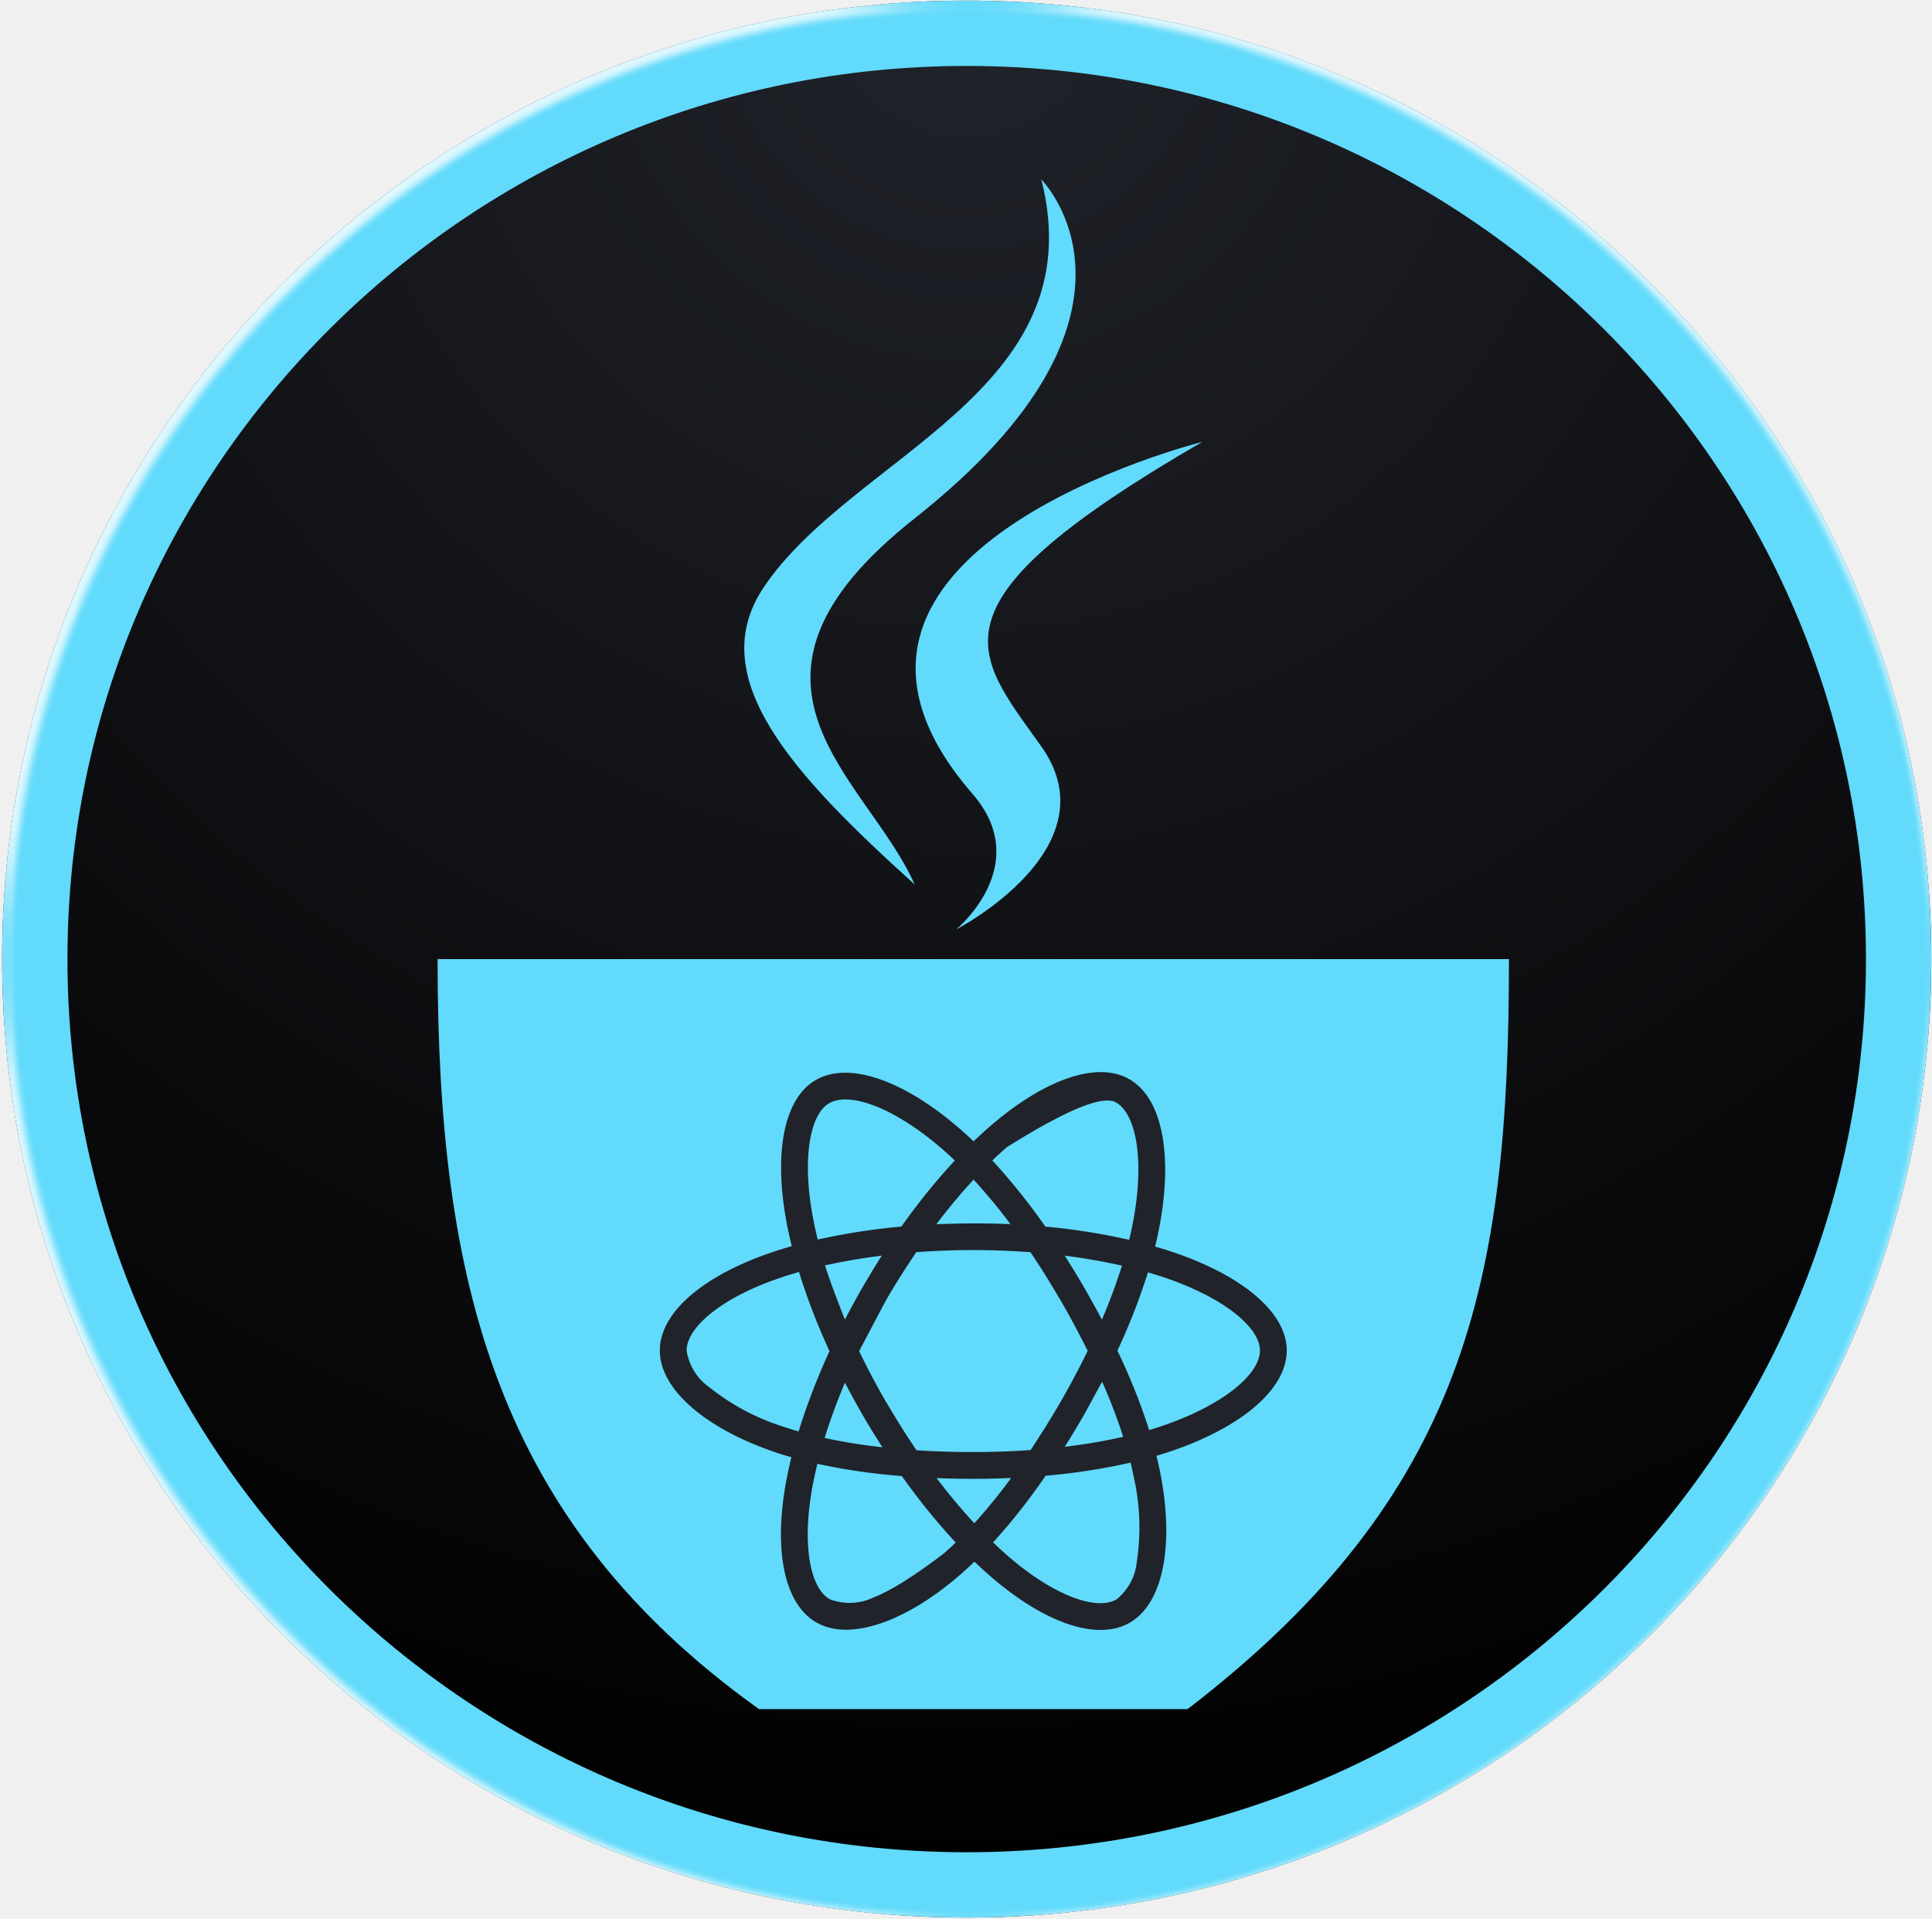
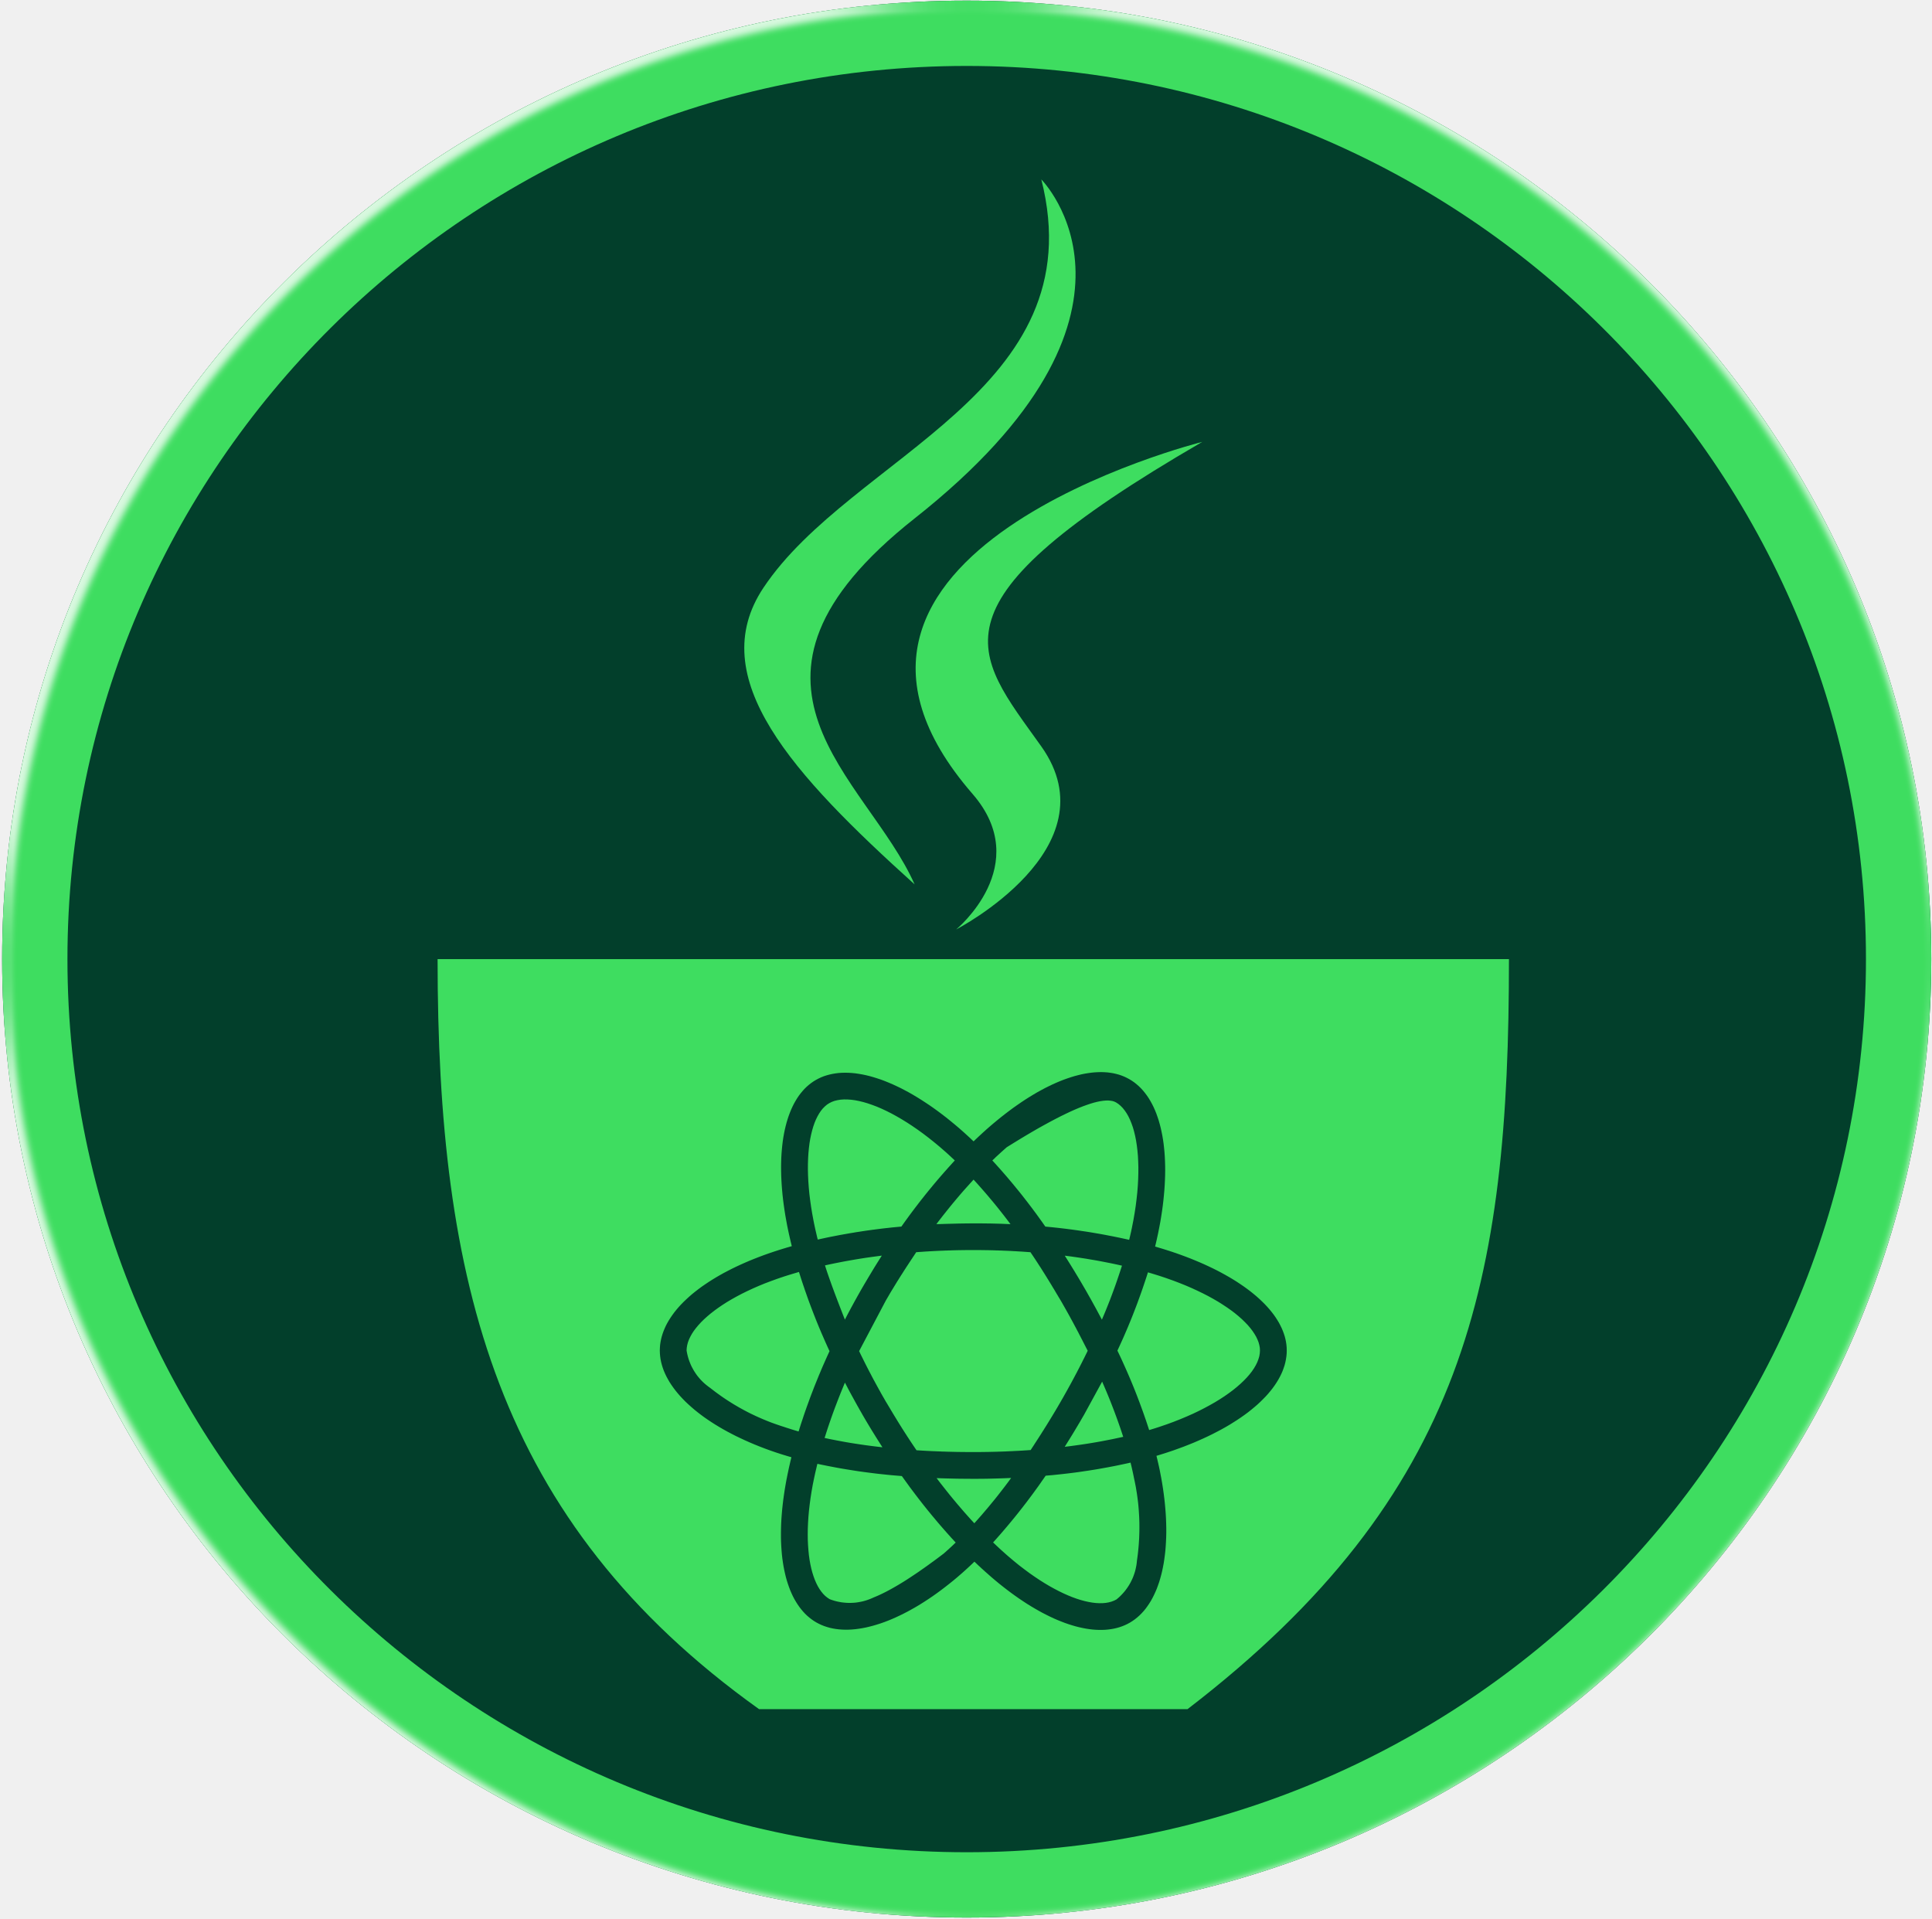
<svg xmlns="http://www.w3.org/2000/svg" xmlns:xlink="http://www.w3.org/1999/xlink" version="1.1" preserveAspectRatio="xMidYMid meet" viewBox="0 0 562 558" width="562" height="558">
  <defs>
    <path d="M561.79 278.97C561.79 432.84 436.06 557.76 281.2 557.76C126.34 557.76 0.62 432.84 0.62 278.97C0.62 125.1 126.34 0.18 281.2 0.18C436.06 0.18 561.79 125.1 561.79 278.97Z" id="a6L9otU7E" />
    <radialGradient id="gradientaphEQxeN5" gradientUnits="userSpaceOnUse" cx="281.2" cy="0.18" r="557.58">
-       <stop style="stop-color: #20232a;stop-opacity: 1" offset="0%" />
-       <stop style="stop-color: #010000;stop-opacity: 1" offset="100%" />
+       <stop style="stop-color: #023F2B;stop-opacity: 1" offset="0%" />
+       <stop style="stop-color: #023F2B;stop-opacity: 1" offset="100%" />
    </radialGradient>
    <clipPath id="clipi2tzkt6clq">
      <use xlink:href="#a6L9otU7E" opacity="1" />
    </clipPath>
    <path d="M438.94 278.97C438.94 372.47 426.63 434.8 345.45 497.13C332.98 497.13 233.25 497.13 220.79 497.13C144.08 442.3 127.29 372.47 127.29 278.97C189.62 278.97 407.78 278.97 438.94 278.97Z" id="b1YkH9MFyo" />
    <path d="M282.89 230.91C300.92 251.66 278.15 270.34 278.15 270.34C278.15 270.34 323.93 246.71 302.91 217.12C283.27 189.52 268.21 175.81 349.73 128.53C349.73 128.53 221.77 160.49 282.89 230.91" id="b285cg6qHC" />
    <path d="M302.91 52.19C302.91 52.19 341.74 91.04 266.07 150.78C205.39 198.7 252.23 226.02 266.05 257.24C230.62 225.28 204.63 197.15 222.07 170.97C247.67 132.53 318.58 113.9 302.91 52.19" id="m1bk0dX87y" />
    <path d="M322.14 311.93L323.01 312.04L323.86 312.18L324.69 312.37L325.5 312.59L326.29 312.86L327.06 313.17L327.8 313.52L328.53 313.91L329.26 314.36L329.97 314.85L330.64 315.39L331.3 315.97L331.92 316.58L332.52 317.24L333.09 317.94L333.64 318.68L334.16 319.45L334.65 320.27L335.12 321.12L335.56 322L335.97 322.92L336.36 323.88L336.71 324.87L337.05 325.89L337.35 326.95L337.63 328.03L337.88 329.15L338.11 330.3L338.31 331.48L338.48 332.68L338.62 333.92L338.74 335.18L338.83 336.47L338.89 337.79L338.93 339.13L338.94 340.5L338.92 341.89L338.87 343.3L338.8 344.74L338.7 346.2L338.57 347.68L338.42 349.18L338.24 350.7L338.03 352.24L337.79 353.8L337.53 355.38L337.23 356.97L336.91 358.58L336.91 358.61L336.9 358.65L336.89 358.69L336.88 358.73L336.87 358.78L336.86 358.84L336.84 358.9L336.83 358.96L336.8 359.09L336.79 359.17L336.77 359.24L336.75 359.32L336.73 359.41L336.72 359.5L336.7 359.59L336.68 359.68L336.65 359.78L336.63 359.88L336.61 359.98L336.59 360.09L336.56 360.2L336.54 360.31L336.51 360.43L336.49 360.55L336.46 360.67L336.43 360.79L336.4 360.91L336.37 361.04L336.34 361.17L336.31 361.31L336.28 361.44L336.25 361.58L336.22 361.71L336.18 361.86L336.15 362L336.11 362.14L336.08 362.29L336.04 362.43L336.01 362.58L336.05 362.6L336.11 362.61L336.17 362.63L336.23 362.65L336.31 362.67L336.39 362.7L336.47 362.72L336.56 362.75L336.76 362.81L336.87 362.84L336.98 362.88L337.1 362.91L337.23 362.95L337.35 362.99L337.49 363.03L337.63 363.07L337.77 363.11L337.92 363.16L338.07 363.2L338.23 363.25L338.39 363.3L338.55 363.35L338.72 363.4L338.89 363.46L339.07 363.51L339.25 363.57L339.44 363.63L339.62 363.69L339.81 363.75L340.01 363.81L340.21 363.87L340.4 363.94L340.61 364.01L340.81 364.07L341.02 364.14L341.23 364.21L341.44 364.29L341.66 364.36L341.88 364.43L343.34 364.95L344.78 365.48L346.19 366.02L347.57 366.58L348.93 367.15L350.25 367.73L351.55 368.33L352.81 368.93L354.05 369.55L355.25 370.18L356.43 370.83L357.57 371.48L358.68 372.14L359.75 372.81L360.79 373.5L361.8 374.19L362.77 374.89L363.71 375.6L364.61 376.32L365.48 377.05L366.3 377.78L367.09 378.53L367.85 379.28L368.56 380.03L369.24 380.8L369.87 381.57L370.47 382.34L371.02 383.12L371.53 383.91L372.01 384.7L372.43 385.5L372.82 386.3L373.16 387.1L373.46 387.91L373.72 388.72L373.93 389.54L374.09 390.35L374.21 391.17L374.28 391.99L374.3 392.82L374.28 393.68L374.2 394.53L374.07 395.39L373.9 396.24L373.68 397.09L373.4 397.94L373.09 398.79L372.72 399.63L372.31 400.46L371.85 401.3L371.35 402.12L370.8 402.95L370.21 403.77L369.57 404.58L368.9 405.38L368.18 406.18L367.41 406.97L366.61 407.76L365.77 408.54L364.89 409.3L363.97 410.06L363.01 410.82L362.01 411.56L360.97 412.29L359.9 413.01L358.79 413.72L357.65 414.43L356.47 415.12L355.25 415.8L354 416.46L352.72 417.12L351.41 417.76L350.06 418.39L348.69 419L347.28 419.61L345.84 420.19L344.37 420.77L342.87 421.32L341.35 421.87L339.79 422.39L339.77 422.4L339.73 422.41L339.7 422.42L339.66 422.44L339.62 422.45L339.58 422.46L339.53 422.48L339.48 422.5L339.42 422.51L339.3 422.55L339.24 422.57L339.17 422.6L339.1 422.62L339.03 422.64L338.95 422.67L338.87 422.69L338.79 422.72L338.71 422.74L338.62 422.77L338.53 422.8L338.44 422.83L338.34 422.86L338.25 422.89L338.15 422.92L338.04 422.95L337.94 422.99L337.83 423.02L337.72 423.05L337.61 423.09L337.5 423.12L337.39 423.16L337.27 423.19L337.15 423.23L337.03 423.27L336.91 423.3L336.78 423.34L336.66 423.38L336.53 423.42L336.4 423.45L336.41 423.49L336.42 423.54L336.43 423.59L336.45 423.64L336.46 423.71L336.48 423.77L336.49 423.84L336.51 423.92L336.55 424.09L336.57 424.18L336.6 424.27L336.62 424.37L336.65 424.47L336.67 424.58L336.7 424.69L336.72 424.81L336.75 424.93L336.78 425.05L336.81 425.18L336.84 425.31L336.87 425.44L336.91 425.58L336.94 425.72L336.97 425.87L337 426.01L337.04 426.16L337.07 426.31L337.11 426.47L337.14 426.63L337.18 426.79L337.21 426.95L337.25 427.12L337.28 427.28L337.32 427.45L337.35 427.62L337.39 427.8L337.42 427.97L337.46 428.15L337.49 428.33L337.79 429.89L338.06 431.43L338.3 432.95L338.51 434.46L338.7 435.96L338.86 437.43L338.99 438.89L339.1 440.33L339.18 441.75L339.23 443.15L339.26 444.52L339.26 445.88L339.23 447.21L339.17 448.52L339.09 449.81L338.99 451.07L338.85 452.3L338.69 453.51L338.51 454.69L338.29 455.85L338.06 456.97L337.79 458.07L337.5 459.13L337.19 460.17L336.84 461.17L336.48 462.15L336.08 463.08L335.66 463.99L335.22 464.86L334.75 465.7L334.25 466.5L333.73 467.26L333.19 467.99L332.62 468.68L332.02 469.33L331.4 469.94L330.75 470.51L330.08 471.04L329.38 471.53L328.66 471.98L327.94 472.37L327.2 472.72L326.43 473.03L325.65 473.3L324.85 473.53L324.02 473.72L323.18 473.87L322.32 473.98L321.45 474.06L320.55 474.09L319.64 474.09L318.71 474.05L317.77 473.98L316.81 473.86L315.84 473.71L314.86 473.52L313.86 473.3L312.84 473.04L311.82 472.74L310.78 472.41L309.74 472.05L308.68 471.64L307.61 471.21L306.53 470.74L305.44 470.23L304.35 469.69L303.24 469.12L302.13 468.51L301.01 467.87L299.88 467.2L298.75 466.5L297.62 465.76L296.47 464.99L295.33 464.19L294.18 463.36L293.02 462.49L291.87 461.6L290.71 460.68L289.55 459.72L288.38 458.73L288.34 458.7L288.3 458.66L288.25 458.61L288.19 458.56L288.13 458.51L288.06 458.45L287.99 458.38L287.91 458.32L287.83 458.24L287.74 458.17L287.65 458.09L287.56 458L287.45 457.91L287.35 457.82L287.24 457.72L287.13 457.62L287.01 457.52L286.89 457.41L286.76 457.3L286.63 457.19L286.5 457.07L286.37 456.95L286.23 456.82L286.08 456.69L285.94 456.56L285.79 456.42L285.64 456.29L285.48 456.15L285.33 456L285.17 455.85L285.01 455.7L284.84 455.55L284.67 455.4L284.51 455.24L284.33 455.08L284.16 454.91L283.99 454.75L283.81 454.58L283.63 454.41L283.45 454.24L283.42 454.27L283.39 454.3L283.35 454.33L283.31 454.38L283.26 454.42L283.21 454.47L283.15 454.52L283.09 454.58L282.97 454.7L282.9 454.77L282.82 454.84L282.75 454.91L282.67 454.98L282.58 455.06L282.5 455.15L282.41 455.23L282.31 455.32L282.22 455.41L282.12 455.5L282.02 455.6L281.91 455.69L281.81 455.79L281.7 455.89L281.59 456L281.47 456.1L281.35 456.21L281.24 456.32L281.11 456.43L280.99 456.55L280.86 456.66L280.74 456.78L280.61 456.89L280.47 457.01L280.34 457.13L280.21 457.25L280.07 457.37L279.93 457.5L279.79 457.62L279.65 457.74L278.45 458.78L277.25 459.78L276.04 460.75L274.84 461.69L273.64 462.6L272.44 463.48L271.25 464.32L270.05 465.13L268.86 465.91L267.68 466.65L266.5 467.36L265.32 468.03L264.15 468.68L262.99 469.28L261.84 469.85L260.69 470.39L259.56 470.89L258.43 471.36L257.31 471.79L256.21 472.18L255.11 472.53L254.03 472.85L252.96 473.13L251.91 473.38L250.87 473.58L249.84 473.75L248.83 473.88L247.84 473.97L246.86 474.02L245.9 474.03L244.96 474L244.04 473.93L243.14 473.82L242.25 473.67L241.39 473.48L240.55 473.24L239.74 472.97L238.94 472.65L238.17 472.29L237.42 471.89L236.72 471.46L236.05 470.99L235.4 470.48L234.77 469.94L234.17 469.36L233.6 468.74L233.05 468.09L232.52 467.4L232.02 466.68L231.54 465.92L231.08 465.13L230.65 464.31L230.25 463.45L229.87 462.57L229.52 461.65L229.19 460.7L228.88 459.72L228.6 458.72L228.35 457.68L228.12 456.62L227.91 455.53L227.73 454.41L227.57 453.27L227.44 452.1L227.34 450.9L227.26 449.68L227.2 448.44L227.17 447.17L227.17 445.88L227.19 444.57L227.23 443.24L227.3 441.89L227.4 440.51L227.52 439.12L227.67 437.71L227.84 436.28L228.04 434.83L228.26 433.36L228.51 431.88L228.78 430.38L228.79 430.33L228.8 430.27L228.82 430.2L228.83 430.13L228.85 430.05L228.87 429.96L228.89 429.87L228.91 429.76L228.93 429.66L228.95 429.54L228.97 429.42L229 429.3L229.03 429.17L229.05 429.03L229.08 428.89L229.11 428.74L229.14 428.59L229.18 428.43L229.21 428.26L229.25 428.09L229.28 427.92L229.32 427.74L229.36 427.56L229.4 427.37L229.44 427.18L229.48 426.98L229.53 426.78L229.57 426.58L229.62 426.37L229.67 426.16L229.72 425.95L229.77 425.73L229.82 425.51L229.87 425.28L229.92 425.05L229.98 424.82L230.04 424.59L230.09 424.35L230.15 424.11L230.21 423.87L230.17 423.86L230.13 423.84L230.08 423.83L230.02 423.81L229.96 423.79L229.89 423.77L229.82 423.75L229.74 423.73L229.66 423.71L229.58 423.68L229.49 423.65L229.39 423.63L229.29 423.6L229.19 423.57L229.08 423.53L228.97 423.5L228.85 423.47L228.73 423.43L228.61 423.39L228.48 423.35L228.35 423.31L228.21 423.27L228.07 423.23L227.93 423.19L227.79 423.14L227.64 423.1L227.49 423.05L227.33 423L227.17 422.95L227.01 422.9L226.85 422.85L226.69 422.79L226.52 422.74L226.35 422.68L226.17 422.63L226 422.57L225.82 422.51L225.64 422.45L225.46 422.39L225.28 422.33L223.79 421.81L222.32 421.27L220.87 420.71L219.46 420.14L218.07 419.55L216.72 418.95L215.39 418.33L214.09 417.71L212.82 417.06L211.59 416.41L210.38 415.74L209.21 415.06L208.07 414.37L206.96 413.66L205.89 412.95L204.85 412.23L203.85 411.49L202.89 410.75L201.96 410L201.07 409.23L200.21 408.46L199.39 407.69L198.62 406.9L197.88 406.11L197.18 405.31L196.52 404.5L195.91 403.69L195.34 402.88L194.8 402.06L194.32 401.23L193.87 400.4L193.47 399.57L193.11 398.73L192.8 397.89L192.54 397.05L192.32 396.2L192.15 395.36L192.03 394.51L191.96 393.66L191.93 392.82L191.96 392L192.02 391.18L192.14 390.36L192.3 389.55L192.5 388.74L192.75 387.93L193.04 387.13L193.37 386.33L193.74 385.53L194.16 384.74L194.62 383.95L195.12 383.17L195.66 382.39L196.23 381.62L196.85 380.85L197.51 380.09L198.2 379.34L198.94 378.59L199.71 377.86L200.51 377.13L201.35 376.4L202.23 375.69L203.15 374.98L204.09 374.28L205.08 373.6L206.09 372.92L207.14 372.25L208.22 371.59L209.34 370.94L210.48 370.3L211.66 369.68L212.87 369.06L214.1 368.46L215.37 367.87L216.67 367.29L217.99 366.72L219.35 366.17L220.73 365.63L222.14 365.1L223.57 364.59L223.73 364.54L223.9 364.48L224.06 364.42L224.22 364.37L224.39 364.31L224.55 364.26L224.71 364.2L224.88 364.15L225.04 364.09L225.21 364.04L225.37 363.98L225.54 363.93L225.71 363.87L225.87 363.82L226.04 363.77L226.21 363.71L226.37 363.66L226.54 363.6L226.71 363.55L226.88 363.5L227.05 363.44L227.22 363.39L227.39 363.34L227.56 363.29L227.73 363.23L227.9 363.18L228.07 363.13L228.24 363.08L228.41 363.03L228.58 362.98L228.76 362.92L228.93 362.87L229.1 362.82L229.28 362.77L229.45 362.72L229.62 362.67L229.8 362.62L229.97 362.57L230.15 362.52L230.32 362.47L230.31 362.42L230.3 362.37L230.28 362.3L230.27 362.24L230.25 362.16L230.23 362.08L230.21 361.99L230.19 361.9L230.16 361.8L230.14 361.7L230.11 361.59L230.08 361.47L230.05 361.35L230.02 361.23L229.99 361.09L229.96 360.96L229.93 360.82L229.89 360.67L229.86 360.52L229.82 360.36L229.78 360.2L229.75 360.04L229.71 359.87L229.67 359.69L229.63 359.52L229.59 359.33L229.54 359.15L229.5 358.96L229.46 358.77L229.42 358.57L229.37 358.37L229.33 358.17L229.29 357.96L229.24 357.75L229.2 357.54L229.15 357.32L229.11 357.1L229.06 356.88L229.02 356.66L228.97 356.43L228.69 354.9L228.42 353.39L228.19 351.9L227.98 350.43L227.79 348.97L227.63 347.53L227.5 346.11L227.39 344.71L227.31 343.33L227.25 341.97L227.22 340.63L227.21 339.32L227.23 338.03L227.27 336.76L227.34 335.52L227.44 334.3L227.56 333.11L227.7 331.94L227.87 330.8L228.07 329.68L228.29 328.6L228.54 327.54L228.81 326.52L229.11 325.52L229.43 324.55L229.78 323.62L230.15 322.71L230.55 321.84L230.97 321L231.42 320.2L231.89 319.43L232.39 318.69L232.92 317.99L233.47 317.33L234.04 316.7L234.64 316.11L235.27 315.56L235.92 315.05L236.59 314.58L237.29 314.15L238.05 313.74L238.83 313.37L239.63 313.05L240.46 312.78L241.31 312.55L242.18 312.36L243.07 312.21L243.98 312.1L244.91 312.04L245.86 312.02L246.83 312.04L247.81 312.1L248.82 312.2L249.84 312.35L250.88 312.53L251.93 312.75L252.99 313.01L254.08 313.32L255.17 313.66L256.28 314.03L257.4 314.45L258.53 314.91L259.67 315.4L260.82 315.93L261.99 316.49L263.16 317.1L264.34 317.73L265.53 318.41L266.72 319.12L267.93 319.87L269.13 320.65L270.35 321.46L271.57 322.31L272.79 323.19L274.02 324.11L275.25 325.06L276.48 326.05L277.71 327.06L278.95 328.11L280.18 329.19L280.2 329.21L280.23 329.24L280.26 329.27L280.3 329.3L280.34 329.33L280.38 329.37L280.42 329.41L280.47 329.45L280.57 329.55L280.63 329.6L280.69 329.65L280.75 329.7L280.81 329.76L280.88 329.82L280.95 329.89L281.02 329.95L281.09 330.02L281.17 330.09L281.25 330.16L281.33 330.23L281.41 330.31L281.5 330.39L281.58 330.47L281.67 330.55L281.76 330.63L281.86 330.72L281.95 330.81L282.05 330.89L282.15 330.99L282.25 331.08L282.35 331.17L282.45 331.27L282.55 331.37L282.66 331.47L282.76 331.57L282.87 331.67L282.98 331.77L283.09 331.88L283.2 331.98L283.24 331.95L283.28 331.91L283.33 331.87L283.38 331.82L283.43 331.77L283.49 331.71L283.56 331.65L283.63 331.58L283.7 331.51L283.78 331.44L283.86 331.36L283.94 331.28L284.03 331.2L284.13 331.11L284.23 331.02L284.33 330.92L284.43 330.82L284.54 330.72L284.66 330.61L284.77 330.5L284.89 330.39L285.02 330.28L285.14 330.16L285.27 330.04L285.41 329.92L285.54 329.79L285.68 329.66L285.82 329.53L285.97 329.4L286.12 329.26L286.27 329.13L286.42 328.99L286.58 328.85L286.74 328.7L286.9 328.56L287.06 328.41L287.23 328.27L287.4 328.12L287.57 327.97L287.74 327.82L288.92 326.81L290.1 325.83L291.27 324.88L292.45 323.96L293.62 323.07L294.78 322.21L295.95 321.39L297.11 320.59L298.26 319.83L299.41 319.1L300.55 318.41L301.68 317.74L302.81 317.12L303.93 316.52L305.05 315.96L306.15 315.43L307.24 314.94L308.33 314.48L309.4 314.06L310.46 313.68L311.51 313.33L312.55 313.01L313.58 312.74L314.59 312.49L315.59 312.29L316.57 312.13L317.54 312L318.49 311.91L319.43 311.86L320.35 311.84L321.26 311.87L322.14 311.93ZM326.99 425.84L326.04 426.04L325.1 426.24L324.16 426.43L323.21 426.61L322.27 426.79L321.32 426.96L320.38 427.13L319.43 427.3L318.48 427.46L317.53 427.61L316.58 427.76L315.63 427.9L314.68 428.04L313.73 428.18L312.77 428.31L311.82 428.43L310.86 428.55L309.91 428.66L308.95 428.77L308 428.87L307.04 428.97L306.08 429.07L305.12 429.15L304.17 429.24L303.63 430.02L303.08 430.8L302.54 431.58L301.99 432.36L301.43 433.13L300.87 433.9L300.31 434.67L299.74 435.43L299.17 436.19L298.6 436.95L298.02 437.7L297.44 438.45L296.85 439.2L296.26 439.95L295.67 440.69L295.07 441.43L294.47 442.16L293.86 442.9L293.25 443.63L292.64 444.35L292.02 445.08L291.4 445.8L290.78 446.52L290.15 447.23L289.52 447.94L288.88 448.65L288.94 448.7L289.01 448.77L289.09 448.85L289.19 448.94L289.29 449.03L289.41 449.14L289.53 449.26L289.67 449.39L289.82 449.53L289.97 449.68L290.14 449.83L290.31 449.99L290.49 450.16L290.68 450.34L290.88 450.52L291.08 450.71L291.29 450.9L291.51 451.1L291.74 451.3L291.97 451.51L292.21 451.72L292.45 451.94L292.7 452.16L292.95 452.38L293.2 452.6L293.47 452.83L294.99 454.11L296.5 455.34L298.01 456.49L299.49 457.59L300.97 458.62L302.42 459.59L303.85 460.49L305.26 461.33L306.65 462.1L308.01 462.81L309.35 463.46L310.65 464.04L311.93 464.56L313.17 465.01L314.37 465.39L315.54 465.71L316.67 465.96L317.76 466.15L318.8 466.27L319.8 466.32L320.76 466.31L321.66 466.23L322.52 466.08L323.32 465.86L324.07 465.58L324.76 465.23L325.15 464.91L325.54 464.57L325.91 464.22L326.26 463.86L326.61 463.49L326.94 463.11L327.27 462.72L327.57 462.32L327.87 461.91L328.15 461.49L328.42 461.07L328.68 460.63L328.92 460.19L329.14 459.74L329.36 459.29L329.56 458.83L329.74 458.36L329.91 457.88L330.07 457.4L330.21 456.92L330.33 456.43L330.44 455.93L330.54 455.43L330.62 454.93L330.68 454.42L330.73 453.91L330.86 452.99L330.98 452.06L331.08 451.13L331.17 450.21L331.25 449.28L331.31 448.35L331.37 447.42L331.4 446.49L331.43 445.56L331.44 444.63L331.44 443.7L331.43 442.77L331.4 441.84L331.36 440.91L331.3 439.98L331.24 439.05L331.16 438.12L331.07 437.2L330.96 436.27L330.84 435.35L330.71 434.43L330.56 433.51L330.41 432.59L330.23 431.67L330.05 430.76L329.85 429.84L329.82 429.68L329.79 429.51L329.75 429.34L329.72 429.18L329.68 429.01L329.65 428.84L329.61 428.67L329.58 428.5L329.54 428.34L329.5 428.17L329.47 428L329.43 427.83L329.39 427.66L329.35 427.49L329.31 427.32L329.28 427.15L329.24 426.98L329.2 426.81L329.16 426.64L329.12 426.47L329.08 426.29L329.03 426.12L328.99 425.95L328.95 425.78L328.91 425.6L328.87 425.43L327.93 425.64L326.99 425.84ZM237.73 425.95L237.7 426.06L237.67 426.18L237.64 426.32L237.6 426.47L237.56 426.64L237.52 426.82L237.48 427.01L237.43 427.21L237.38 427.43L237.32 427.65L237.27 427.89L237.21 428.14L237.15 428.4L237.09 428.67L237.03 428.95L236.97 429.24L236.9 429.54L236.84 429.84L236.77 430.16L236.7 430.48L236.64 430.81L236.57 431.14L236.5 431.49L236.43 431.83L236.08 433.8L235.78 435.72L235.53 437.6L235.32 439.43L235.16 441.22L235.05 442.97L234.98 444.66L234.96 446.3L234.98 447.89L235.05 449.43L235.16 450.9L235.3 452.32L235.49 453.69L235.72 454.98L235.99 456.22L236.3 457.39L236.65 458.5L237.03 459.53L237.45 460.5L237.9 461.39L238.39 462.21L238.91 462.95L239.46 463.62L240.05 464.21L240.67 464.71L241.32 465.14L241.8 465.32L242.28 465.48L242.77 465.63L243.26 465.76L243.75 465.87L244.25 465.97L244.75 466.06L245.25 466.12L245.75 466.17L246.25 466.21L246.76 466.23L247.26 466.24L247.76 466.22L248.26 466.2L248.76 466.16L249.26 466.1L249.76 466.02L250.26 465.93L250.75 465.83L251.24 465.71L251.73 465.57L252.21 465.42L252.69 465.25L253.17 465.07L253.64 464.87L254.11 464.66L254.11 464.66L254.69 464.42L255.3 464.16L255.92 463.88L256.55 463.58L257.2 463.26L257.87 462.92L258.55 462.56L259.25 462.18L259.96 461.78L260.69 461.36L261.44 460.92L262.2 460.46L262.98 459.98L263.77 459.48L264.58 458.95L265.4 458.41L266.24 457.85L267.1 457.27L267.97 456.66L268.86 456.04L269.76 455.4L270.68 454.73L271.62 454.05L272.57 453.35L273.54 452.62L274.52 451.88L274.66 451.76L274.79 451.64L274.93 451.52L275.07 451.4L275.2 451.28L275.34 451.15L275.47 451.03L275.61 450.91L275.74 450.79L275.88 450.67L276.01 450.55L276.14 450.42L276.28 450.3L276.41 450.18L276.55 450.05L276.68 449.93L276.81 449.81L276.94 449.68L277.08 449.56L277.21 449.43L277.34 449.31L277.47 449.18L277.6 449.06L277.73 448.93L277.87 448.8L278 448.68L277.35 447.97L276.7 447.27L276.06 446.55L275.42 445.84L274.79 445.12L274.16 444.4L273.53 443.68L272.91 442.95L272.29 442.22L271.68 441.48L271.06 440.75L270.46 440.01L269.85 439.27L269.25 438.52L268.65 437.77L268.06 437.02L267.47 436.26L266.89 435.51L266.31 434.75L265.73 433.98L265.15 433.21L264.58 432.45L264.02 431.67L263.46 430.9L262.9 430.12L262.34 429.34L261.39 429.26L260.44 429.18L259.48 429.1L258.53 429.01L257.58 428.91L256.63 428.81L255.68 428.71L254.73 428.6L253.78 428.48L252.83 428.36L251.89 428.24L250.94 428.11L249.99 427.98L249.05 427.84L248.1 427.69L247.16 427.54L246.22 427.39L245.27 427.23L244.33 427.07L243.39 426.9L242.45 426.72L241.51 426.54L240.57 426.36L239.64 426.17L238.7 425.98L237.77 425.78L237.75 425.86L237.73 425.95ZM293.22 429.93L292.54 429.96L291.74 429.99L290.81 430.02L289.76 430.05L288.61 430.08L287.36 430.11L286.02 430.13L284.61 430.14L283.12 430.15L282.75 430.14L282.22 430.14L281.56 430.13L280.76 430.13L279.85 430.12L278.82 430.11L277.7 430.09L276.49 430.06L275.2 430.03L273.85 429.99L272.45 429.94L273.43 431.23L274.42 432.49L275.41 433.74L276.4 434.98L277.4 436.19L278.4 437.39L279.4 438.56L280.4 439.72L281.41 440.86L282.41 441.98L283.42 443.07L284.45 441.92L285.47 440.76L286.47 439.59L287.47 438.41L288.45 437.22L289.43 436.03L290.39 434.82L291.34 433.6L292.28 432.38L293.21 431.15L294.13 429.9L293.75 429.91L293.22 429.93ZM282.25 363.6L281.82 363.61L281.39 363.61L280.96 363.61L280.53 363.62L280.1 363.62L279.67 363.63L279.24 363.64L278.81 363.64L278.38 363.65L277.95 363.66L277.52 363.67L277.09 363.68L276.66 363.7L276.24 363.71L275.81 363.72L275.38 363.74L274.95 363.75L274.53 363.77L274.1 363.79L273.68 363.8L273.25 363.82L272.83 363.84L272.4 363.86L271.98 363.88L271.56 363.9L271.13 363.93L270.71 363.95L270.29 363.97L269.87 364L269.45 364.02L269.02 364.05L268.6 364.08L268.19 364.11L267.77 364.14L267.35 364.16L266.93 364.2L266.51 364.23L266.44 364.34L266.35 364.47L266.26 364.62L266.15 364.78L266.03 364.96L265.91 365.16L265.77 365.36L265.62 365.58L265.46 365.82L265.3 366.07L265.12 366.33L264.94 366.61L264.75 366.9L264.55 367.2L264.34 367.52L264.13 367.85L263.9 368.19L263.67 368.54L263.44 368.9L263.19 369.28L262.94 369.67L262.69 370.07L262.43 370.48L262.16 370.89L261.89 371.32L261.61 371.76L261.33 372.22L261.04 372.67L260.75 373.14L260.46 373.62L260.16 374.11L259.86 374.61L259.55 375.11L259.24 375.62L258.93 376.14L258.62 376.67L258.31 377.21L257.99 377.75L257.67 378.3L257.67 378.3L249.91 393L250.1 393.39L250.28 393.77L250.47 394.16L250.66 394.54L250.85 394.92L251.04 395.3L251.23 395.69L251.42 396.07L251.61 396.45L251.8 396.83L251.99 397.21L252.19 397.59L252.38 397.97L252.58 398.35L252.77 398.73L252.97 399.11L253.17 399.48L253.37 399.86L253.56 400.24L253.76 400.61L253.96 400.99L254.16 401.37L254.37 401.74L254.57 402.12L254.77 402.49L254.98 402.87L255.18 403.24L255.39 403.61L255.59 403.99L255.8 404.36L256.01 404.73L256.21 405.11L256.42 405.48L256.63 405.85L256.84 406.22L257.06 406.59L257.27 406.96L257.48 407.33L257.69 407.7L257.77 407.82L257.85 407.95L257.94 408.1L258.04 408.27L258.15 408.45L258.27 408.65L258.4 408.87L258.54 409.1L258.68 409.34L258.84 409.6L259 409.87L259.17 410.16L259.35 410.46L259.54 410.77L259.73 411.1L259.94 411.44L260.15 411.79L260.37 412.15L260.6 412.52L260.83 412.9L261.07 413.3L261.32 413.7L261.58 414.12L261.84 414.54L262.12 414.98L262.39 415.42L262.68 415.87L262.97 416.33L263.27 416.8L263.58 417.27L263.89 417.76L264.21 418.24L264.53 418.74L264.86 419.24L265.2 419.75L265.54 420.26L265.89 420.78L266.25 421.31L266.61 421.84L267.02 421.86L267.43 421.89L267.84 421.91L268.25 421.94L268.66 421.96L269.07 421.98L269.49 422.01L269.9 422.03L270.32 422.05L270.73 422.07L271.15 422.09L271.57 422.11L271.99 422.12L272.41 422.14L272.83 422.16L273.25 422.17L273.67 422.19L274.09 422.21L274.52 422.22L274.94 422.23L275.36 422.25L275.79 422.26L276.21 422.27L276.64 422.28L277.07 422.29L277.5 422.3L277.92 422.31L278.35 422.32L278.78 422.32L279.21 422.33L279.65 422.34L280.08 422.34L280.51 422.34L280.94 422.35L281.38 422.35L281.81 422.35L282.25 422.36L282.68 422.36L283.12 422.36L283.56 422.36L283.99 422.36L284.43 422.35L284.87 422.35L285.3 422.35L285.74 422.34L286.17 422.34L286.61 422.33L287.04 422.33L287.48 422.32L287.91 422.31L288.34 422.3L288.78 422.29L289.21 422.28L289.64 422.27L290.07 422.26L290.5 422.24L290.93 422.23L291.36 422.22L291.79 422.2L292.22 422.19L292.65 422.17L293.07 422.15L293.5 422.13L293.92 422.11L294.35 422.1L294.77 422.07L295.2 422.05L295.62 422.03L296.04 422.01L296.47 421.99L296.89 421.96L297.31 421.94L297.73 421.91L298.15 421.88L298.57 421.86L298.98 421.83L299.4 421.8L299.82 421.77L299.89 421.65L299.97 421.52L300.07 421.37L300.17 421.21L300.29 421.03L300.42 420.84L300.55 420.63L300.7 420.41L300.85 420.17L301.01 419.92L301.18 419.65L301.37 419.38L301.55 419.08L301.75 418.78L301.96 418.46L302.17 418.13L302.39 417.79L302.61 417.44L302.85 417.07L303.09 416.69L303.33 416.3L303.59 415.91L303.84 415.49L304.11 415.07L304.38 414.64L304.65 414.2L304.93 413.75L305.21 413.29L305.5 412.82L305.79 412.34L306.09 411.85L306.39 411.35L306.69 410.85L307 410.34L307.31 409.81L307.62 409.29L307.93 408.75L308.25 408.21L308.57 407.66L308.57 407.66L308.78 407.28L309 406.91L309.21 406.54L309.42 406.17L309.63 405.79L309.84 405.42L310.05 405.05L310.26 404.67L310.47 404.3L310.68 403.92L310.88 403.55L311.09 403.17L311.3 402.8L311.5 402.42L311.71 402.04L311.91 401.67L312.11 401.29L312.32 400.91L312.52 400.53L312.72 400.15L312.92 399.77L313.12 399.4L313.32 399.02L313.51 398.64L313.71 398.26L313.91 397.88L314.11 397.49L314.3 397.11L314.5 396.73L314.69 396.35L314.88 395.97L315.07 395.58L315.27 395.2L315.46 394.82L315.65 394.43L315.84 394.05L316.03 393.66L316.22 393.28L316.4 392.89L316.34 392.77L316.27 392.63L316.18 392.48L316.1 392.3L316 392.11L315.89 391.91L315.78 391.69L315.66 391.45L315.53 391.2L315.39 390.93L315.25 390.65L315.1 390.36L314.94 390.05L314.78 389.72L314.6 389.39L314.42 389.04L314.24 388.68L314.04 388.31L313.84 387.92L313.64 387.52L313.42 387.12L313.2 386.7L312.98 386.27L312.74 385.83L312.5 385.38L312.26 384.92L312.01 384.46L311.75 383.98L311.48 383.5L311.22 383L310.94 382.5L310.66 381.99L310.37 381.48L310.08 380.96L309.78 380.43L309.48 379.9L309.17 379.36L308.86 378.81L308.54 378.26L308.47 378.14L308.39 378.01L308.3 377.86L308.2 377.69L308.09 377.51L307.97 377.32L307.84 377.1L307.71 376.87L307.56 376.63L307.41 376.38L307.25 376.11L307.08 375.82L306.9 375.52L306.72 375.21L306.53 374.89L306.32 374.56L306.11 374.21L305.9 373.85L305.67 373.48L305.44 373.1L305.2 372.71L304.96 372.31L304.7 371.9L304.44 371.47L304.17 371.04L303.9 370.6L303.62 370.16L303.33 369.7L303.04 369.24L302.74 368.76L302.43 368.29L302.11 367.8L301.8 367.31L301.47 366.81L301.14 366.3L300.8 365.79L300.46 365.28L300.11 364.76L299.75 364.23L299.34 364.2L298.92 364.17L298.5 364.14L298.08 364.11L297.66 364.08L297.24 364.05L296.82 364.03L296.4 364L295.98 363.98L295.56 363.95L295.13 363.93L294.71 363.91L294.29 363.88L293.86 363.86L293.44 363.84L293.01 363.82L292.59 363.8L292.16 363.79L291.73 363.77L291.31 363.75L290.88 363.74L290.45 363.72L290.02 363.71L289.59 363.7L289.17 363.68L288.74 363.67L288.31 363.66L287.88 363.65L287.45 363.64L287.01 363.64L286.58 363.63L286.15 363.62L285.72 363.62L285.29 363.61L284.85 363.61L284.42 363.61L283.99 363.6L283.55 363.6L283.12 363.6L282.69 363.6L282.25 363.6ZM244.55 405.15L243.96 406.64L243.39 408.12L242.83 409.59L242.29 411.06L241.77 412.52L241.27 413.97L240.78 415.41L240.32 416.84L239.87 418.26L241.38 418.58L242.9 418.88L244.42 419.17L245.95 419.45L247.47 419.71L249 419.95L250.53 420.18L252.07 420.4L253.6 420.6L255.14 420.79L256.68 420.97L256.48 420.64L256.19 420.19L255.83 419.62L255.4 418.94L254.9 418.15L254.35 417.26L253.74 416.28L253.09 415.21L252.41 414.08L251.69 412.87L250.95 411.6L250.77 411.28L250.51 410.82L250.18 410.25L249.79 409.55L249.34 408.76L248.84 407.86L248.3 406.87L247.71 405.8L247.09 404.66L246.45 403.44L245.78 402.16L245.16 403.66L244.55 405.15ZM314.82 412.4L314.33 413.25L313.83 414.1L313.32 414.95L312.82 415.79L312.31 416.64L311.8 417.48L311.28 418.32L310.76 419.16L310.24 419.99L309.72 420.83L311.27 420.64L312.83 420.43L314.39 420.21L315.94 419.98L317.49 419.73L319.03 419.47L320.58 419.19L322.12 418.89L323.66 418.59L325.2 418.26L326.73 417.93L326.24 416.44L325.74 414.96L325.22 413.49L324.69 412.02L324.15 410.56L323.59 409.1L323.02 407.64L322.44 406.2L321.84 404.75L321.23 403.32L320.6 401.88L315.32 411.55L314.82 412.4ZM232.24 370.03L232.12 370.06L231.99 370.1L231.85 370.14L231.69 370.19L231.52 370.24L231.33 370.3L231.13 370.35L230.92 370.42L230.69 370.48L230.45 370.56L230.21 370.63L229.95 370.71L229.68 370.79L229.39 370.88L229.1 370.97L228.81 371.06L228.5 371.16L228.18 371.26L227.86 371.37L227.53 371.48L227.19 371.59L226.84 371.71L226.49 371.83L226.14 371.95L224.26 372.63L222.44 373.32L220.69 374.04L219 374.78L217.37 375.54L215.8 376.31L214.3 377.1L212.87 377.9L211.5 378.71L210.2 379.54L208.98 380.37L207.82 381.21L206.74 382.05L205.73 382.9L204.79 383.75L203.93 384.6L203.15 385.45L202.44 386.3L201.81 387.14L201.26 387.98L200.8 388.82L200.41 389.64L200.11 390.45L199.9 391.25L199.77 392.04L199.72 392.82L199.81 393.32L199.91 393.82L200.03 394.32L200.16 394.81L200.31 395.3L200.47 395.78L200.65 396.25L200.84 396.72L201.04 397.18L201.26 397.63L201.5 398.07L201.74 398.51L202 398.94L202.28 399.36L202.56 399.78L202.86 400.18L203.18 400.58L203.5 400.96L203.84 401.34L204.19 401.7L204.55 402.06L204.92 402.4L205.31 402.73L205.71 403.05L206.11 403.36L206.53 403.66L207.27 404.23L208.01 404.8L208.76 405.35L209.52 405.9L210.28 406.43L211.05 406.95L211.83 407.46L212.62 407.96L213.41 408.45L214.21 408.92L215.01 409.39L215.83 409.84L216.65 410.29L217.47 410.72L218.3 411.14L219.14 411.54L219.98 411.94L220.83 412.32L221.68 412.69L222.54 413.05L223.4 413.4L224.27 413.74L225.15 414.06L226.03 414.37L226.91 414.67L227.8 414.96L227.86 414.98L227.93 415L228.01 415.02L228.1 415.05L228.2 415.09L228.31 415.13L228.44 415.17L228.57 415.21L228.71 415.26L228.86 415.31L229.02 415.36L229.19 415.41L229.37 415.47L229.56 415.53L229.75 415.59L229.95 415.66L230.16 415.72L230.37 415.79L230.59 415.86L230.82 415.93L231.05 416L231.29 416.07L231.54 416.14L231.79 416.22L232.04 416.29L232.3 416.37L232.59 415.45L232.88 414.53L233.18 413.61L233.49 412.7L233.79 411.78L234.1 410.87L234.42 409.96L234.74 409.05L235.07 408.15L235.4 407.24L235.73 406.34L236.07 405.44L236.42 404.54L236.76 403.64L237.12 402.74L237.48 401.85L237.84 400.96L238.2 400.07L238.58 399.18L238.95 398.29L239.33 397.4L239.72 396.52L240.11 395.64L240.5 394.76L240.9 393.88L241.3 393.01L240.9 392.14L240.51 391.28L240.12 390.41L239.74 389.54L239.36 388.67L238.98 387.8L238.61 386.92L238.24 386.05L237.88 385.17L237.52 384.29L237.17 383.41L236.82 382.52L236.48 381.64L236.14 380.75L235.8 379.86L235.47 378.97L235.14 378.08L234.82 377.18L234.51 376.29L234.19 375.39L233.89 374.49L233.58 373.59L233.28 372.69L232.99 371.79L232.7 370.88L232.41 369.97L232.33 370L232.24 370.03ZM333.35 371.88L333.05 372.77L332.75 373.67L332.45 374.56L332.14 375.45L331.83 376.33L331.51 377.22L331.19 378.1L330.87 378.98L330.54 379.86L330.2 380.74L329.86 381.62L329.52 382.5L329.17 383.37L328.82 384.24L328.46 385.11L328.1 385.98L327.73 386.85L327.36 387.71L326.99 388.57L326.61 389.43L326.22 390.29L325.83 391.15L325.44 392L325.04 392.86L325.46 393.72L325.87 394.59L326.27 395.45L326.67 396.33L327.06 397.2L327.45 398.07L327.84 398.95L328.22 399.83L328.6 400.71L328.97 401.59L329.34 402.48L329.7 403.36L330.06 404.25L330.41 405.14L330.76 406.03L331.1 406.93L331.44 407.82L331.77 408.72L332.1 409.62L332.43 410.52L332.75 411.42L333.06 412.32L333.38 413.23L333.68 414.14L333.98 415.05L334.28 415.96L334.4 415.92L334.52 415.89L334.64 415.85L334.76 415.82L334.88 415.78L335 415.74L335.12 415.71L335.24 415.67L335.35 415.63L335.47 415.6L335.59 415.56L335.71 415.52L335.83 415.49L335.95 415.45L336.06 415.41L336.18 415.38L336.3 415.34L336.41 415.3L336.53 415.26L336.65 415.23L336.76 415.19L336.88 415.15L337 415.11L337.11 415.08L337.23 415.04L337.34 415L337.34 415L339.39 414.3L341.38 413.57L343.31 412.81L345.17 412.03L346.96 411.24L348.68 410.42L350.33 409.58L351.91 408.73L353.42 407.87L354.86 406.99L356.21 406.11L357.49 405.21L358.7 404.31L359.82 403.4L360.86 402.49L361.82 401.58L362.69 400.68L363.48 399.77L364.18 398.87L364.79 397.97L365.31 397.08L365.74 396.2L366.07 395.33L366.32 394.48L366.46 393.64L366.51 392.82L366.47 392.04L366.33 391.26L366.11 390.45L365.79 389.64L365.4 388.81L364.91 387.98L364.35 387.14L363.7 386.29L362.97 385.43L362.15 384.58L361.27 383.72L360.3 382.86L359.26 382L358.14 381.15L356.95 380.31L355.68 379.47L354.35 378.63L352.94 377.81L351.47 377L349.93 376.21L348.32 375.43L346.65 374.66L344.91 373.91L343.12 373.19L341.26 372.48L339.34 371.8L339.14 371.73L338.94 371.66L338.73 371.59L338.53 371.52L338.33 371.46L338.12 371.39L337.92 371.32L337.71 371.25L337.51 371.19L337.3 371.12L337.09 371.05L336.88 370.99L336.68 370.92L336.47 370.86L336.26 370.79L336.05 370.73L335.84 370.66L335.63 370.6L335.41 370.53L335.2 370.47L334.99 370.4L334.78 370.34L334.56 370.28L334.35 370.21L334.14 370.15L333.92 370.09L333.64 370.99L333.35 371.88ZM310.21 365.99L310.56 366.55L310.98 367.22L311.46 367.99L311.99 368.85L312.58 369.81L313.2 370.84L313.87 371.95L314.56 373.12L315.28 374.36L315.78 375.21L316.27 376.07L316.75 376.93L317.24 377.78L317.72 378.65L318.19 379.51L318.67 380.37L319.14 381.24L319.6 382.11L320.07 382.98L320.53 383.85L321.13 382.44L321.71 381.04L322.28 379.62L322.84 378.21L323.38 376.78L323.91 375.35L324.43 373.92L324.93 372.48L325.42 371.04L325.9 369.6L326.37 368.14L324.93 367.82L323.48 367.51L322.01 367.22L320.53 366.93L319.03 366.65L317.51 366.39L315.99 366.13L314.44 365.89L312.89 365.66L311.32 365.44L309.74 365.24L309.93 365.55L310.21 365.99ZM253.38 365.64L251.83 365.86L250.3 366.1L248.78 366.35L247.28 366.61L245.78 366.88L244.31 367.16L242.85 367.45L241.4 367.75L239.98 368.06L240.29 369.04L240.64 370.1L241.04 371.26L241.48 372.51L241.96 373.86L242.49 375.29L243.06 376.82L243.67 378.43L244.33 380.15L245.03 381.95L245.77 383.84L246.22 382.97L246.67 382.11L247.13 381.25L247.59 380.38L248.06 379.52L248.52 378.67L249 377.81L249.47 376.96L249.95 376.11L250.43 375.26L250.92 374.41L251.11 374.09L251.37 373.64L251.71 373.07L252.11 372.39L252.58 371.6L253.11 370.72L253.69 369.75L254.32 368.71L255.01 367.6L255.74 366.44L256.51 365.22L254.94 365.43L253.38 365.64ZM320.91 320.18L320.08 320.3L319.19 320.48L318.23 320.72L317.22 321.02L316.15 321.38L315.02 321.79L313.83 322.26L312.57 322.79L311.26 323.38L309.89 324.03L308.46 324.73L306.96 325.5L305.41 326.32L303.8 327.2L302.12 328.13L300.39 329.13L298.6 330.18L296.74 331.3L294.83 332.47L292.86 333.69L292.69 333.84L292.53 333.98L292.36 334.13L292.2 334.27L292.04 334.42L291.87 334.56L291.71 334.71L291.55 334.86L291.38 335L291.22 335.15L291.06 335.3L290.9 335.44L290.74 335.59L290.58 335.74L290.41 335.89L290.25 336.04L290.09 336.19L289.93 336.33L289.77 336.48L289.61 336.63L289.46 336.78L289.3 336.94L289.14 337.09L288.98 337.24L288.82 337.39L288.66 337.54L289.3 338.24L289.94 338.95L290.57 339.65L291.2 340.36L291.83 341.08L292.45 341.79L293.07 342.51L293.68 343.24L294.29 343.96L294.9 344.69L295.5 345.43L296.1 346.16L296.7 346.9L297.29 347.64L297.87 348.39L298.46 349.14L299.04 349.89L299.61 350.64L300.19 351.4L300.75 352.16L301.32 352.92L301.88 353.69L302.43 354.46L302.99 355.23L303.53 356L304.08 356.78L305.03 356.87L305.97 356.96L306.92 357.06L307.86 357.16L308.81 357.27L309.75 357.38L310.69 357.5L311.63 357.62L312.58 357.75L313.52 357.88L314.46 358.02L315.4 358.16L316.34 358.3L317.27 358.45L318.21 358.61L319.15 358.77L320.08 358.93L321.02 359.1L321.95 359.28L322.88 359.46L323.82 359.64L324.75 359.83L325.68 360.02L326.61 360.22L327.54 360.42L328.46 360.63L328.47 360.59L328.49 360.53L328.5 360.46L328.52 360.39L328.54 360.31L328.56 360.22L328.58 360.12L328.61 360.01L328.64 359.9L328.67 359.77L328.7 359.65L328.73 359.51L328.76 359.37L328.8 359.22L328.83 359.06L328.87 358.9L328.91 358.73L328.95 358.56L328.99 358.38L329.03 358.2L329.07 358.01L329.11 357.82L329.15 357.62L329.2 357.42L329.24 357.22L329.28 357.01L329.7 354.88L330.06 352.79L330.37 350.75L330.62 348.75L330.83 346.8L330.98 344.9L331.08 343.05L331.13 341.25L331.14 339.51L331.09 337.83L331.01 336.22L330.87 334.66L330.69 333.17L330.47 331.74L330.2 330.39L329.89 329.1L329.54 327.89L329.14 326.76L328.71 325.7L328.24 324.72L327.73 323.83L327.18 323.02L326.6 322.29L325.98 321.66L325.33 321.11L324.64 320.66L324.17 320.43L323.64 320.26L323.04 320.16L322.39 320.1L321.68 320.11L320.91 320.18ZM243.59 320.01L242.73 320.22L241.93 320.52L241.2 320.89L240.55 321.31L239.94 321.83L239.35 322.42L238.8 323.1L238.29 323.86L237.81 324.7L237.36 325.61L236.95 326.6L236.58 327.66L236.25 328.79L235.95 329.99L235.69 331.25L235.47 332.59L235.3 333.98L235.16 335.44L235.07 336.95L235.02 338.52L235.01 340.15L235.05 341.83L235.13 343.56L235.26 345.34L235.43 347.17L235.66 349.05L235.93 350.97L236.25 352.93L236.62 354.93L236.66 355.15L236.71 355.37L236.75 355.58L236.79 355.8L236.84 356.02L236.88 356.24L236.93 356.45L236.97 356.67L237.02 356.89L237.07 357.1L237.11 357.32L237.16 357.53L237.21 357.75L237.26 357.97L237.31 358.18L237.36 358.4L237.41 358.61L237.46 358.83L237.51 359.05L237.56 359.26L237.61 359.48L237.66 359.69L237.71 359.91L237.77 360.12L237.82 360.34L237.87 360.55L238.8 360.35L239.73 360.15L240.65 359.95L241.58 359.76L242.51 359.58L243.44 359.4L244.37 359.22L245.31 359.05L246.24 358.89L247.17 358.72L248.11 358.57L249.04 358.41L249.98 358.27L250.92 358.12L251.85 357.98L252.79 357.85L253.73 357.72L254.67 357.6L255.61 357.48L256.55 357.36L257.49 357.25L258.43 357.15L259.38 357.04L260.32 356.95L261.26 356.86L262.21 356.77L262.76 355.99L263.31 355.22L263.87 354.45L264.43 353.68L265 352.91L265.57 352.15L266.14 351.39L266.72 350.64L267.3 349.88L267.88 349.13L268.47 348.39L269.06 347.64L269.66 346.9L270.26 346.16L270.86 345.43L271.47 344.69L272.08 343.96L272.69 343.24L273.31 342.52L273.93 341.8L274.56 341.08L275.19 340.37L275.82 339.66L276.46 338.95L277.1 338.24L277.74 337.54L277.64 337.44L277.53 337.34L277.43 337.24L277.32 337.14L277.22 337.04L277.11 336.94L277 336.84L276.9 336.75L276.79 336.65L276.69 336.55L276.58 336.45L276.48 336.35L276.37 336.26L276.27 336.16L276.16 336.06L276.06 335.97L275.95 335.87L275.85 335.77L275.74 335.68L275.64 335.58L275.53 335.49L275.43 335.39L275.32 335.3L275.22 335.2L275.11 335.11L275.01 335.02L273.37 333.59L271.74 332.24L270.12 330.95L268.52 329.73L266.93 328.58L265.36 327.5L263.81 326.49L262.28 325.55L260.78 324.68L259.3 323.87L257.85 323.14L256.44 322.48L255.06 321.89L253.71 321.38L252.4 320.93L251.14 320.56L249.91 320.26L248.73 320.03L247.6 319.88L246.52 319.8L245.49 319.79L244.51 319.86L243.59 320.01ZM281.22 345.3L280.22 346.42L279.23 347.56L278.25 348.72L277.26 349.9L276.28 351.1L275.3 352.32L274.32 353.55L273.35 354.8L272.38 356.06L273.13 356.05L274.17 356.02L275.5 355.98L277.09 355.94L278.93 355.89L280.98 355.86L283.24 355.84L285.69 355.85L288.3 355.88L291.06 355.95L293.94 356.07L293.02 354.85L292.08 353.63L291.14 352.43L290.19 351.23L289.22 350.04L288.24 348.87L287.26 347.7L286.26 346.54L285.25 345.39L284.23 344.24L283.2 343.11L282.21 344.2L281.22 345.3Z" id="dsqSmcNyS" />
  </defs>
  <g>
    <g>
      <g>
        <g>
          <use xlink:href="#a6L9otU7E" opacity="1" fill="url(#gradientaphEQxeN5)" />
          <g clip-path="url(#clipi2tzkt6clq)">
-             <use xlink:href="#a6L9otU7E" opacity="1" fill-opacity="0" stroke="#61dafb" stroke-width="38" stroke-opacity="1" />
+             <use xlink:href="#a6L9otU7E" opacity="1" fill-opacity="0" stroke="#3EDD60" stroke-width="38" stroke-opacity="1" />
          </g>
          <g>
            <filter id="shadow15143189" x="-8.38" y="-8.82" width="580.17" height="576.58" filterUnits="userSpaceOnUse" primitiveUnits="userSpaceOnUse">
              <feFlood />
              <feComposite in2="SourceAlpha" operator="out" />
              <feGaussianBlur stdDeviation="1" />
              <feOffset dx="1" dy="1" result="afterOffset" />
              <feFlood flood-color="#ffffff" flood-opacity="0.8" />
              <feComposite in2="afterOffset" operator="in" />
              <feMorphology operator="dilate" radius="1" />
              <feComposite in2="SourceAlpha" operator="in" />
            </filter>
            <path d="M561.79 278.97C561.79 432.84 436.06 557.76 281.2 557.76C126.34 557.76 0.62 432.84 0.62 278.97C0.62 125.1 126.34 0.18 281.2 0.18C436.06 0.18 561.79 125.1 561.79 278.97Z" id="bqvzLZRuq" fill="white" fill-opacity="1" filter="url(#shadow15143189)" />
          </g>
        </g>
        <g>
-           <use xlink:href="#b1YkH9MFyo" opacity="1" fill="#61dafb" fill-opacity="1" />
+           <use xlink:href="#b1YkH9MFyo" opacity="1" fill="#3EDD60" fill-opacity="1" />
        </g>
        <g>
          <g>
-             <use xlink:href="#b285cg6qHC" opacity="1" fill="#61dafb" fill-opacity="1" />
+             <use xlink:href="#b285cg6qHC" opacity="1" fill="#3EDD60" fill-opacity="1" />
          </g>
          <g>
-             <use xlink:href="#m1bk0dX87y" opacity="1" fill="#61dafb" fill-opacity="1" />
+             <use xlink:href="#m1bk0dX87y" opacity="1" fill="#3EDD60" fill-opacity="1" />
          </g>
        </g>
        <g>
-           <use xlink:href="#dsqSmcNyS" opacity="1" fill="#20232a" fill-opacity="1" />
+           <use xlink:href="#dsqSmcNyS" opacity="1" fill="#023F2B" fill-opacity="1" />
        </g>
      </g>
    </g>
  </g>
</svg>
